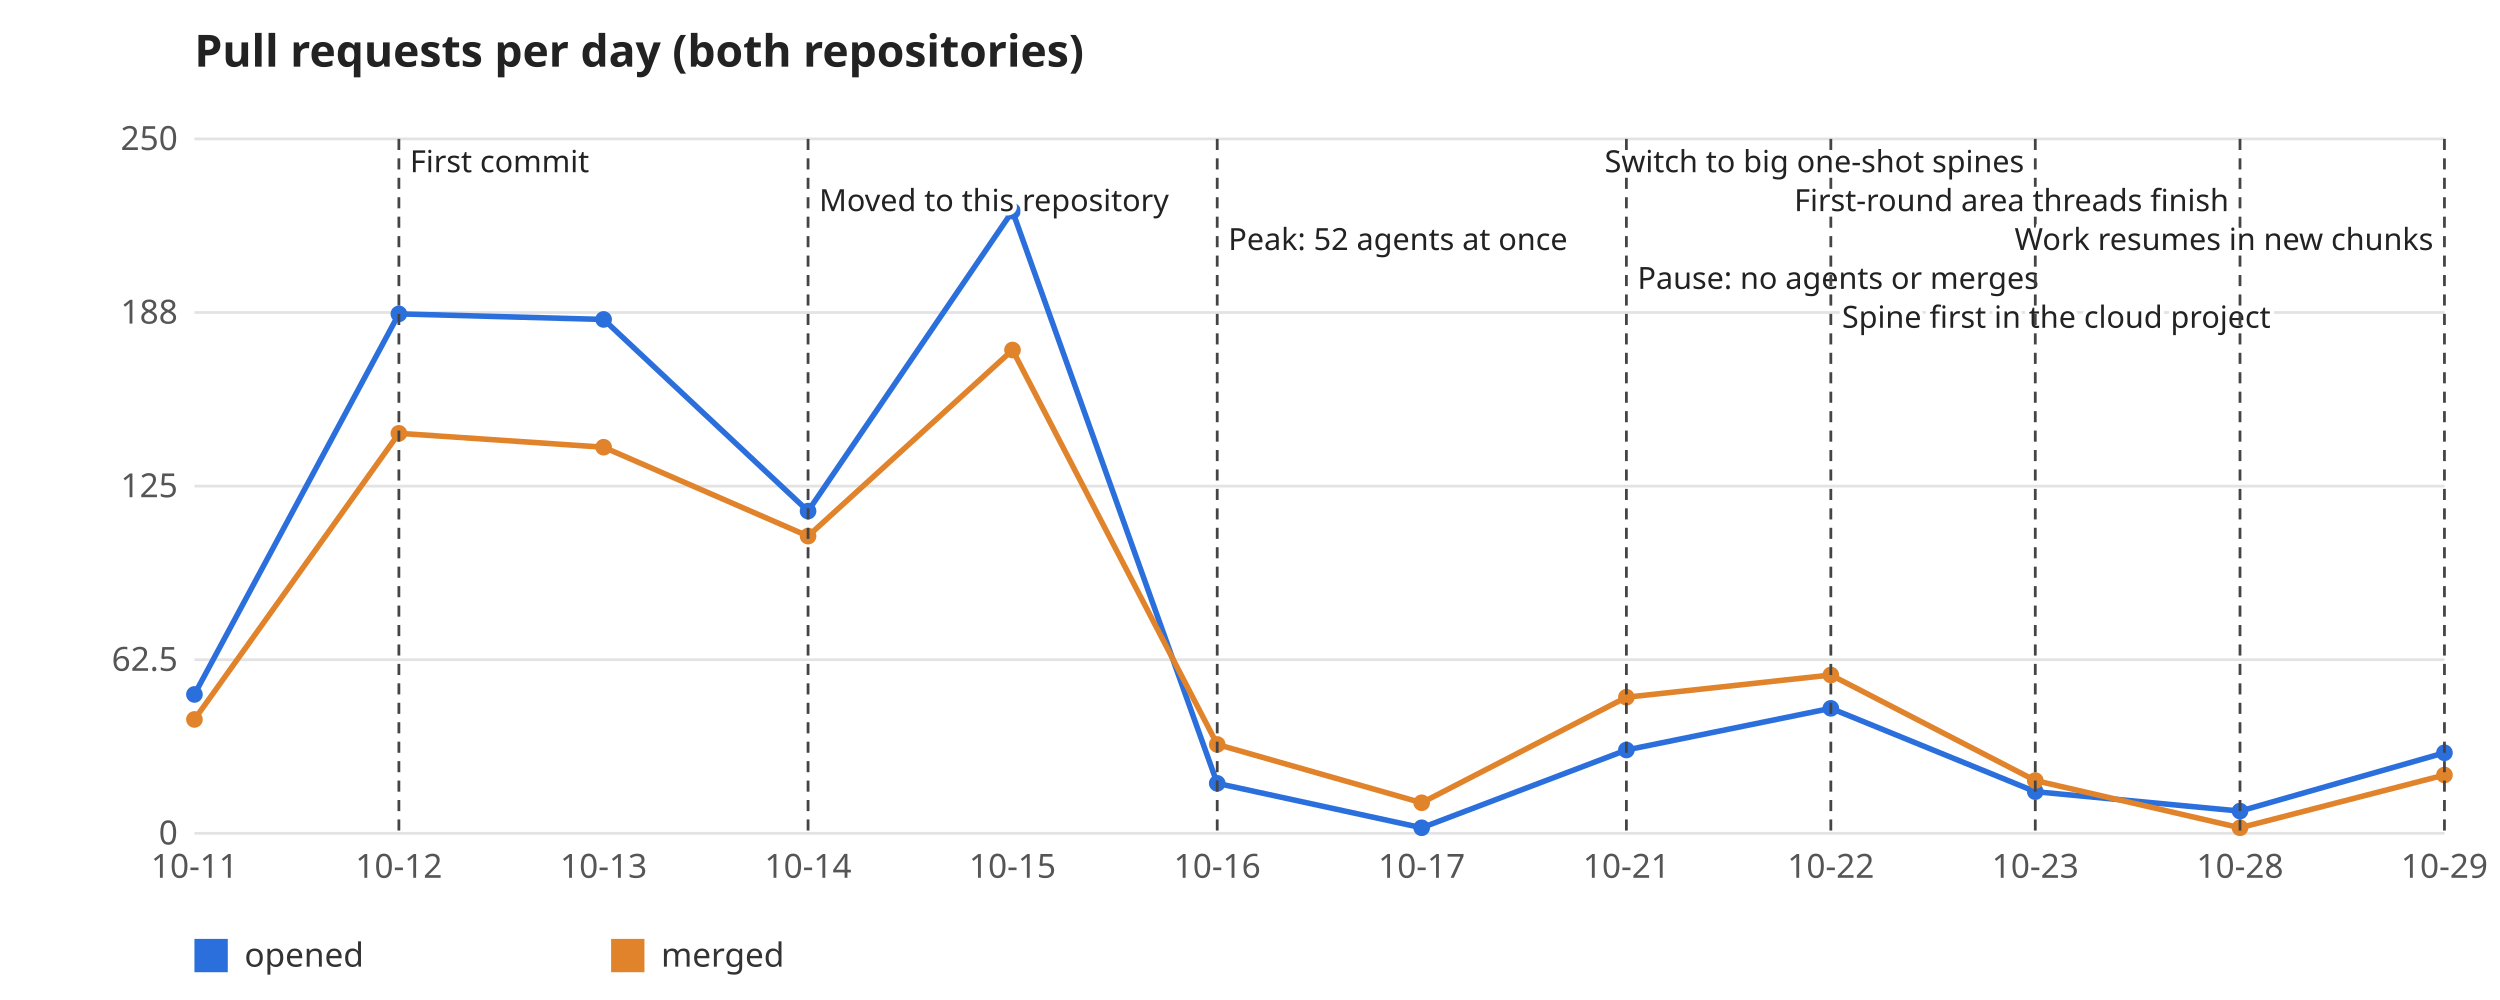
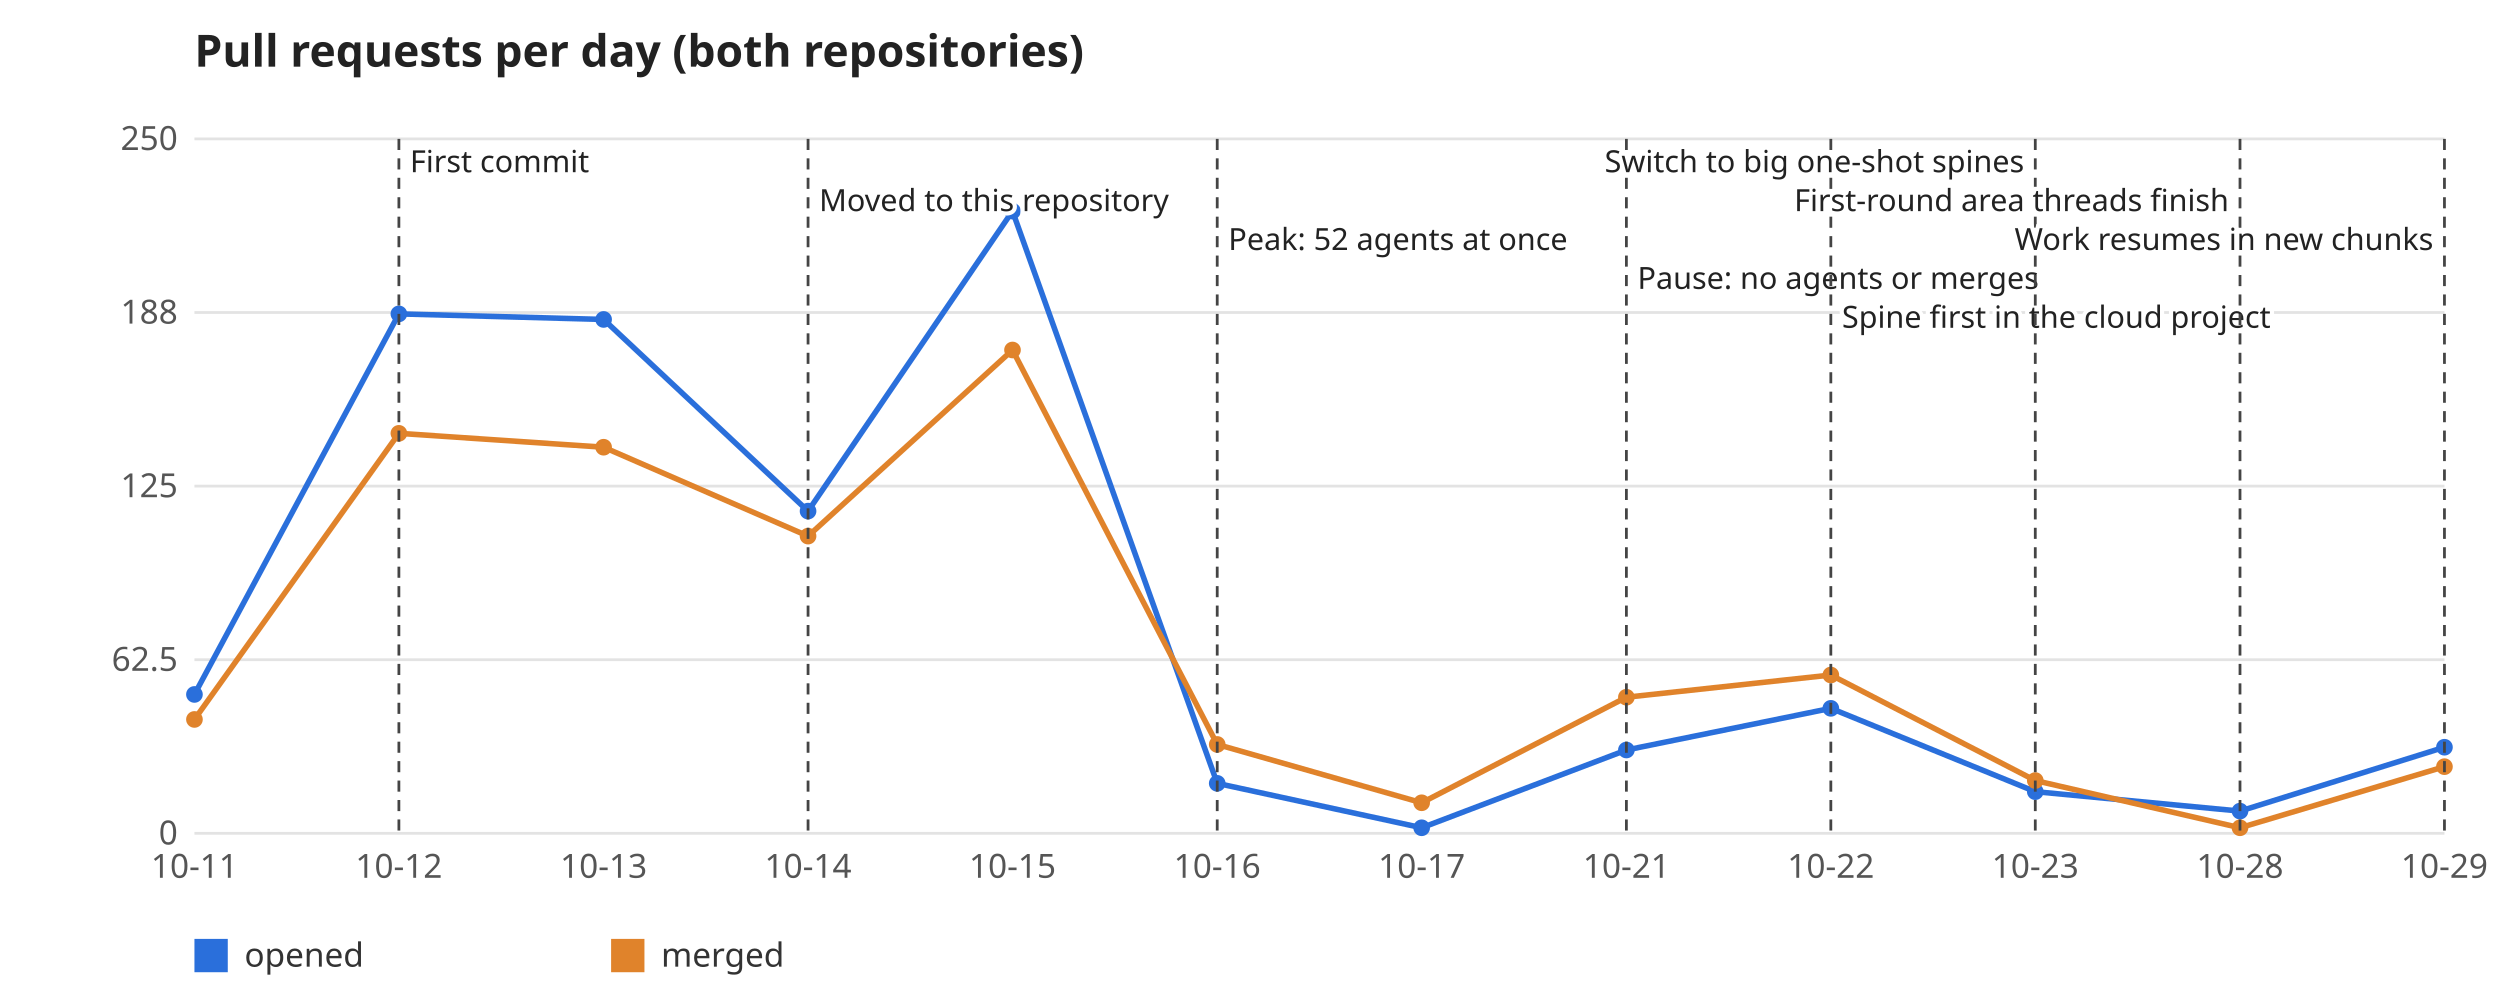
<svg xmlns="http://www.w3.org/2000/svg" viewBox="0 0 900 360" width="900" height="360" font-family="sans-serif" font-size="12">
  <rect width="900" height="360" fill="#fff" />
  <text x="70" y="24" font-size="16" font-weight="bold" fill="#222">Pull requests per day (both repositories)</text>
  <line x1="70" x2="880" y1="300.0" y2="300.0" stroke="#e3e3e3" />
  <text x="64" y="304.0" text-anchor="end" fill="#555">0</text>
  <line x1="70" x2="880" y1="237.5" y2="237.5" stroke="#e3e3e3" />
  <text x="64" y="241.5" text-anchor="end" fill="#555">62.5</text>
  <line x1="70" x2="880" y1="175.0" y2="175.0" stroke="#e3e3e3" />
  <text x="64" y="179.0" text-anchor="end" fill="#555">125</text>
  <line x1="70" x2="880" y1="112.5" y2="112.5" stroke="#e3e3e3" />
  <text x="64" y="116.5" text-anchor="end" fill="#555">188</text>
  <line x1="70" x2="880" y1="50.0" y2="50.0" stroke="#e3e3e3" />
  <text x="64" y="54.0" text-anchor="end" fill="#555">250</text>
  <text x="70.0" y="316" text-anchor="middle" fill="#555">10-11</text>
  <text x="143.6" y="316" text-anchor="middle" fill="#555">10-12</text>
  <text x="217.3" y="316" text-anchor="middle" fill="#555">10-13</text>
  <text x="290.9" y="316" text-anchor="middle" fill="#555">10-14</text>
  <text x="364.5" y="316" text-anchor="middle" fill="#555">10-15</text>
  <text x="438.2" y="316" text-anchor="middle" fill="#555">10-16</text>
  <text x="511.8" y="316" text-anchor="middle" fill="#555">10-17</text>
  <text x="585.5" y="316" text-anchor="middle" fill="#555">10-21</text>
  <text x="659.1" y="316" text-anchor="middle" fill="#555">10-22</text>
  <text x="732.7" y="316" text-anchor="middle" fill="#555">10-23</text>
  <text x="806.4" y="316" text-anchor="middle" fill="#555">10-28</text>
  <text x="880.0" y="316" text-anchor="middle" fill="#555">10-29</text>
-   <polyline points="70.0,250.0 143.6,113.0 217.3,115.0 290.9,184.0 364.5,76.0 438.2,282.0 511.8,298.0 585.5,270.0 659.1,255.0 732.7,285.0 806.4,292.0 880.0,271.0" fill="none" stroke="#2a6fdb" stroke-width="2" />
+   <polyline points="70.0,250.0 143.6,113.0 217.3,115.0 290.9,184.0 364.5,76.0 438.2,282.0 511.8,298.0 585.5,270.0 659.1,255.0 732.7,285.0 806.4,292.0 880.0,269.0" fill="none" stroke="#2a6fdb" stroke-width="2" />
  <circle cx="70.0" cy="250.0" r="3" fill="#2a6fdb" />
  <circle cx="143.6" cy="113.0" r="3" fill="#2a6fdb" />
  <circle cx="217.3" cy="115.0" r="3" fill="#2a6fdb" />
  <circle cx="290.9" cy="184.0" r="3" fill="#2a6fdb" />
  <circle cx="364.5" cy="76.0" r="3" fill="#2a6fdb" />
  <circle cx="438.2" cy="282.0" r="3" fill="#2a6fdb" />
  <circle cx="511.8" cy="298.0" r="3" fill="#2a6fdb" />
  <circle cx="585.5" cy="270.0" r="3" fill="#2a6fdb" />
  <circle cx="659.1" cy="255.0" r="3" fill="#2a6fdb" />
  <circle cx="732.7" cy="285.0" r="3" fill="#2a6fdb" />
  <circle cx="806.4" cy="292.0" r="3" fill="#2a6fdb" />
-   <circle cx="880.0" cy="271.0" r="3" fill="#2a6fdb" />
-   <polyline points="70.0,259.0 143.6,156.0 217.3,161.0 290.9,193.0 364.5,126.0 438.2,268.0 511.8,289.0 585.5,251.0 659.1,243.0 732.7,281.0 806.4,298.0 880.0,279.0" fill="none" stroke="#e0832b" stroke-width="2" />
+   <circle cx="880.0" cy="269.0" r="3" fill="#2a6fdb" />
+   <polyline points="70.0,259.0 143.6,156.0 217.3,161.0 290.9,193.0 364.5,126.0 438.2,268.0 511.8,289.0 585.5,251.0 659.1,243.0 732.7,281.0 806.4,298.0 880.0,276.0" fill="none" stroke="#e0832b" stroke-width="2" />
  <circle cx="70.0" cy="259.0" r="3" fill="#e0832b" />
  <circle cx="143.6" cy="156.0" r="3" fill="#e0832b" />
  <circle cx="217.3" cy="161.0" r="3" fill="#e0832b" />
  <circle cx="290.9" cy="193.0" r="3" fill="#e0832b" />
  <circle cx="364.5" cy="126.0" r="3" fill="#e0832b" />
  <circle cx="438.2" cy="268.0" r="3" fill="#e0832b" />
  <circle cx="511.8" cy="289.0" r="3" fill="#e0832b" />
  <circle cx="585.5" cy="251.0" r="3" fill="#e0832b" />
  <circle cx="659.1" cy="243.0" r="3" fill="#e0832b" />
  <circle cx="732.7" cy="281.0" r="3" fill="#e0832b" />
  <circle cx="806.4" cy="298.0" r="3" fill="#e0832b" />
-   <circle cx="880.0" cy="279.0" r="3" fill="#e0832b" />
+   <circle cx="880.0" cy="276.0" r="3" fill="#e0832b" />
  <line x1="143.6" x2="143.6" y1="50" y2="300" stroke="#444" stroke-dasharray="4 3" />
  <text x="147.6" y="62" text-anchor="start" font-size="11" fill="#222" stroke="#fff" stroke-width="3" paint-order="stroke">First commit</text>
  <line x1="290.9" x2="290.9" y1="50" y2="300" stroke="#444" stroke-dasharray="4 3" />
  <text x="294.9" y="76" text-anchor="start" font-size="11" fill="#222" stroke="#fff" stroke-width="3" paint-order="stroke">Moved to this repository</text>
  <line x1="438.2" x2="438.2" y1="50" y2="300" stroke="#444" stroke-dasharray="4 3" />
  <text x="442.2" y="90" text-anchor="start" font-size="11" fill="#222" stroke="#fff" stroke-width="3" paint-order="stroke">Peak: 52 agents at once</text>
  <line x1="585.5" x2="585.5" y1="50" y2="300" stroke="#444" stroke-dasharray="4 3" />
  <text x="589.5" y="104" text-anchor="start" font-size="11" fill="#222" stroke="#fff" stroke-width="3" paint-order="stroke">Pause: no agents or merges</text>
  <line x1="659.1" x2="659.1" y1="50" y2="300" stroke="#444" stroke-dasharray="4 3" />
  <text x="663.1" y="118" text-anchor="start" font-size="11" fill="#222" stroke="#fff" stroke-width="3" paint-order="stroke">Spine first in the cloud project</text>
  <line x1="732.7" x2="732.7" y1="50" y2="300" stroke="#444" stroke-dasharray="4 3" />
  <text x="728.7" y="62" text-anchor="end" font-size="11" fill="#222" stroke="#fff" stroke-width="3" paint-order="stroke">Switch to big one-shot spines</text>
  <line x1="806.4" x2="806.4" y1="50" y2="300" stroke="#444" stroke-dasharray="4 3" />
  <text x="802.4" y="76" text-anchor="end" font-size="11" fill="#222" stroke="#fff" stroke-width="3" paint-order="stroke">First-round area threads finish</text>
  <line x1="880.0" x2="880.0" y1="50" y2="300" stroke="#444" stroke-dasharray="4 3" />
  <text x="876.0" y="90" text-anchor="end" font-size="11" fill="#222" stroke="#fff" stroke-width="3" paint-order="stroke">Work resumes in new chunks</text>
  <rect x="70" y="338" width="12" height="12" fill="#2a6fdb" />
  <text x="88" y="348" fill="#333">opened</text>
  <rect x="220" y="338" width="12" height="12" fill="#e0832b" />
  <text x="238" y="348" fill="#333">merged</text>
</svg>
